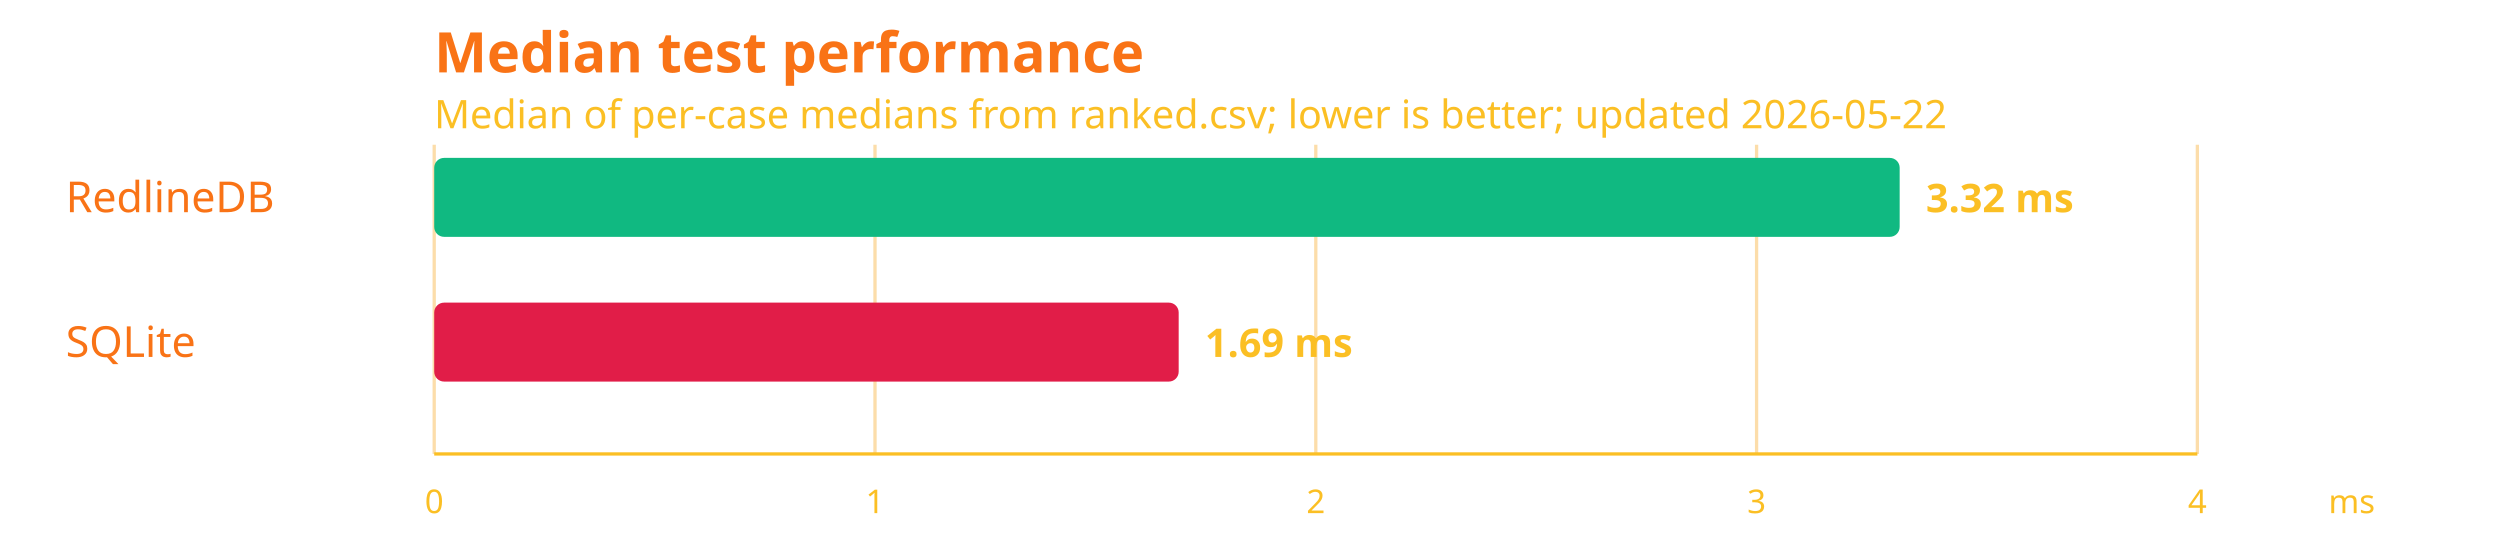
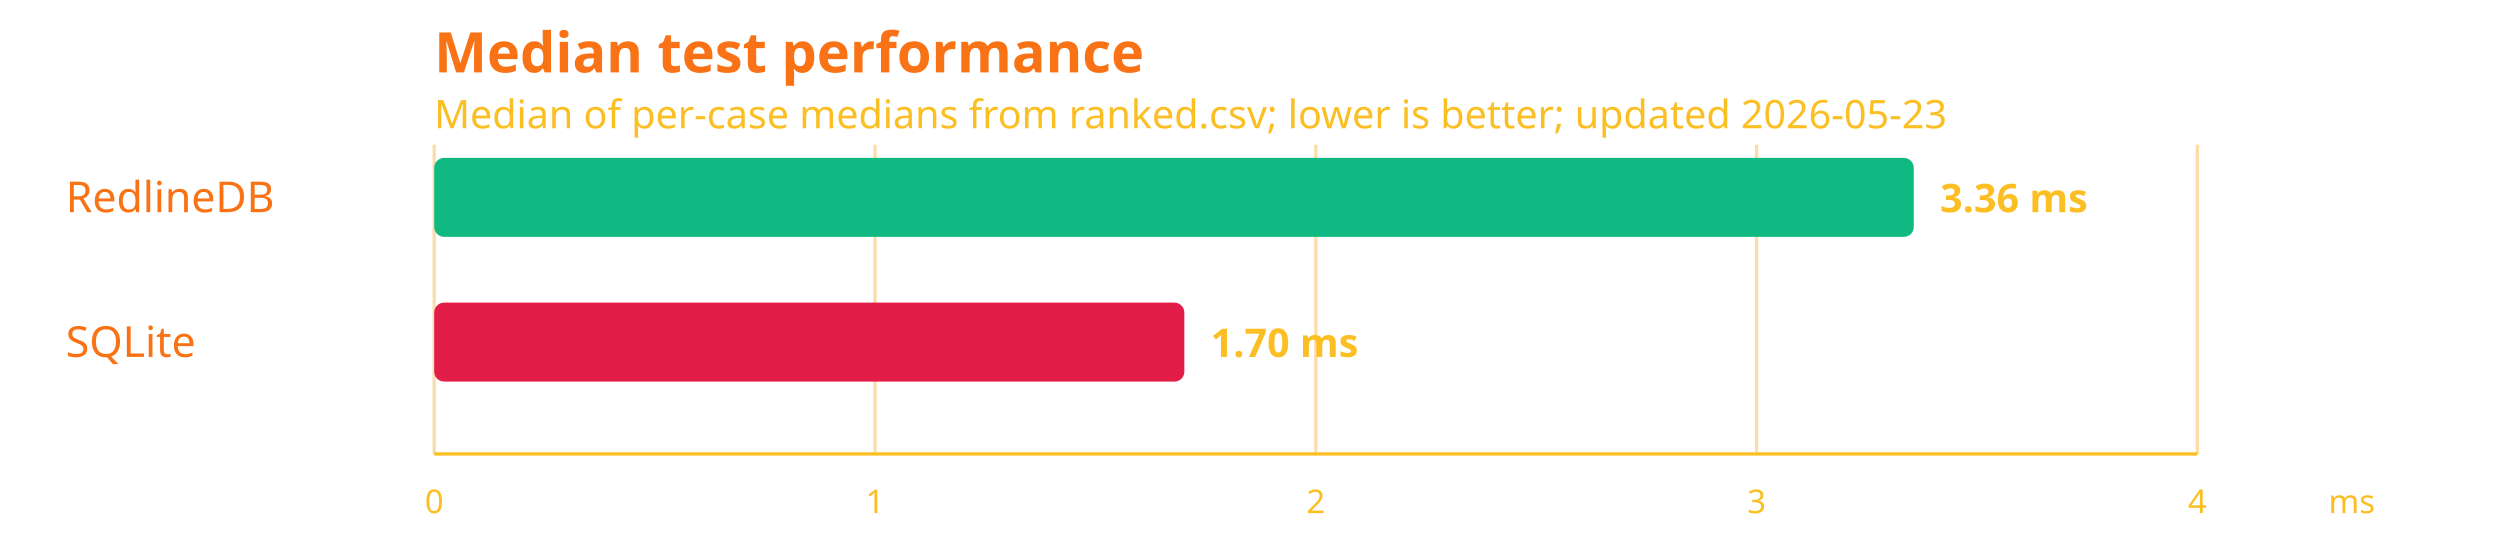
<svg xmlns="http://www.w3.org/2000/svg" width="760" height="168" viewBox="0 0 760 168" role="img" aria-labelledby="median-test-performance-title median-test-performance-desc">
  <text x="132" y="22" font-family="sans-serif" font-size="17" font-weight="700" fill="#f97316">Median test performance</text>
-   <text x="132" y="39" font-family="sans-serif" font-size="12" fill="#fbbf24">Median of per-case medians from ranked.csv; lower is better; updated 2026-05-22</text>
+   <text x="132" y="39" font-family="sans-serif" font-size="12" fill="#fbbf24">Median of per-case medians from ranked.csv; lower is better; updated 2026-05-23</text>
  <line x1="132.00" y1="44" x2="132.00" y2="138" stroke="#f59e0b" opacity="0.35" />
  <text x="132.00" y="156" font-family="sans-serif" font-size="10" fill="#fbbf24" text-anchor="middle">0</text>
  <line x1="266.00" y1="44" x2="266.00" y2="138" stroke="#f59e0b" opacity="0.35" />
  <text x="266.00" y="156" font-family="sans-serif" font-size="10" fill="#fbbf24" text-anchor="middle">1</text>
  <line x1="400.00" y1="44" x2="400.00" y2="138" stroke="#f59e0b" opacity="0.35" />
  <text x="400.00" y="156" font-family="sans-serif" font-size="10" fill="#fbbf24" text-anchor="middle">2</text>
  <line x1="534.00" y1="44" x2="534.00" y2="138" stroke="#f59e0b" opacity="0.35" />
  <text x="534.00" y="156" font-family="sans-serif" font-size="10" fill="#fbbf24" text-anchor="middle">3</text>
  <line x1="668.00" y1="44" x2="668.00" y2="138" stroke="#f59e0b" opacity="0.35" />
  <text x="668.00" y="156" font-family="sans-serif" font-size="10" fill="#fbbf24" text-anchor="middle">4</text>
  <line x1="132" y1="138" x2="668.00" y2="138" stroke="#fbbf24" />
  <text x="722.00" y="156" font-family="sans-serif" font-size="10" fill="#fbbf24" text-anchor="end">ms</text>
  <text x="20" y="64.50" font-family="sans-serif" font-size="13" fill="#f97316">RedlineDB</text>
-   <rect x="132" y="48" width="445.50" height="24" rx="3" fill="#10b981" />
-   <text x="585.50" y="64.50" font-family="sans-serif" font-size="12" font-weight="700" fill="#fbbf24" text-anchor="start">3.32 ms</text>
+   <rect x="132" y="48" width="449.79" height="24" rx="3" fill="#10b981" />
+   <text x="589.79" y="64.50" font-family="sans-serif" font-size="12" font-weight="700" fill="#fbbf24" text-anchor="start">3.36 ms</text>
  <text x="20" y="108.50" font-family="sans-serif" font-size="13" fill="#f97316">SQLite</text>
-   <rect x="132" y="92" width="226.32" height="24" rx="3" fill="#e11d48" />
-   <text x="366.32" y="108.50" font-family="sans-serif" font-size="12" font-weight="700" fill="#fbbf24" text-anchor="start">1.69 ms</text>
+   <rect x="132" y="92" width="228.04" height="24" rx="3" fill="#e11d48" />
+   <text x="368.04" y="108.50" font-family="sans-serif" font-size="12" font-weight="700" fill="#fbbf24" text-anchor="start">1.70 ms</text>
</svg>
